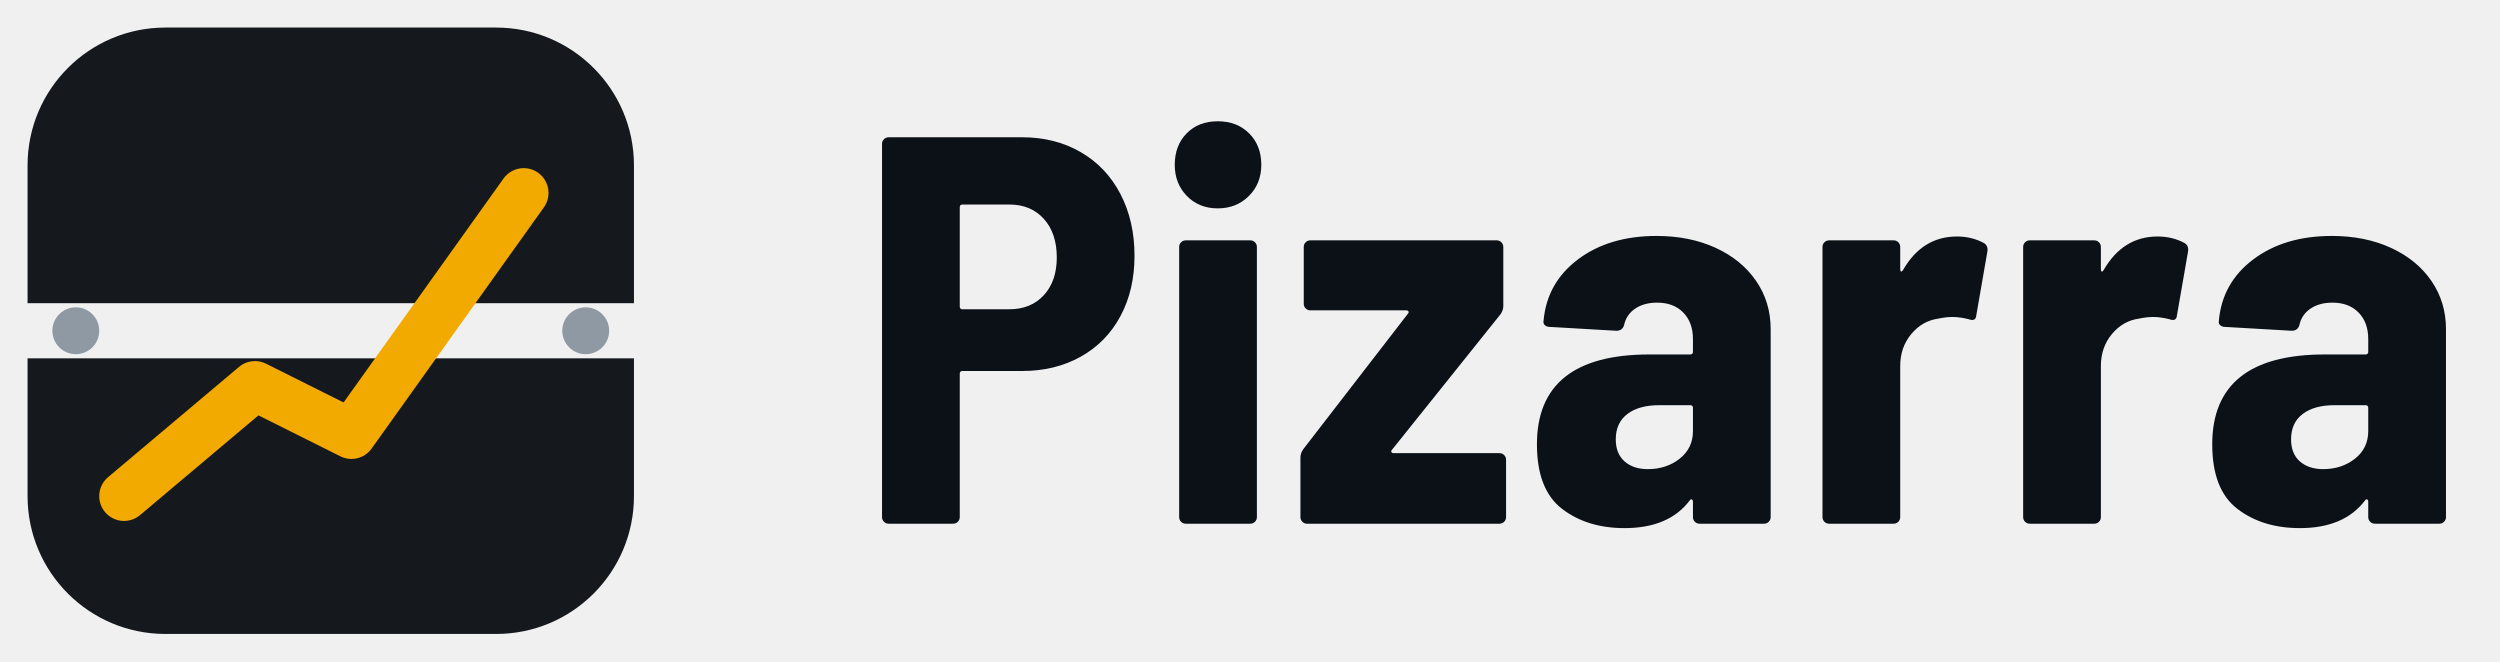
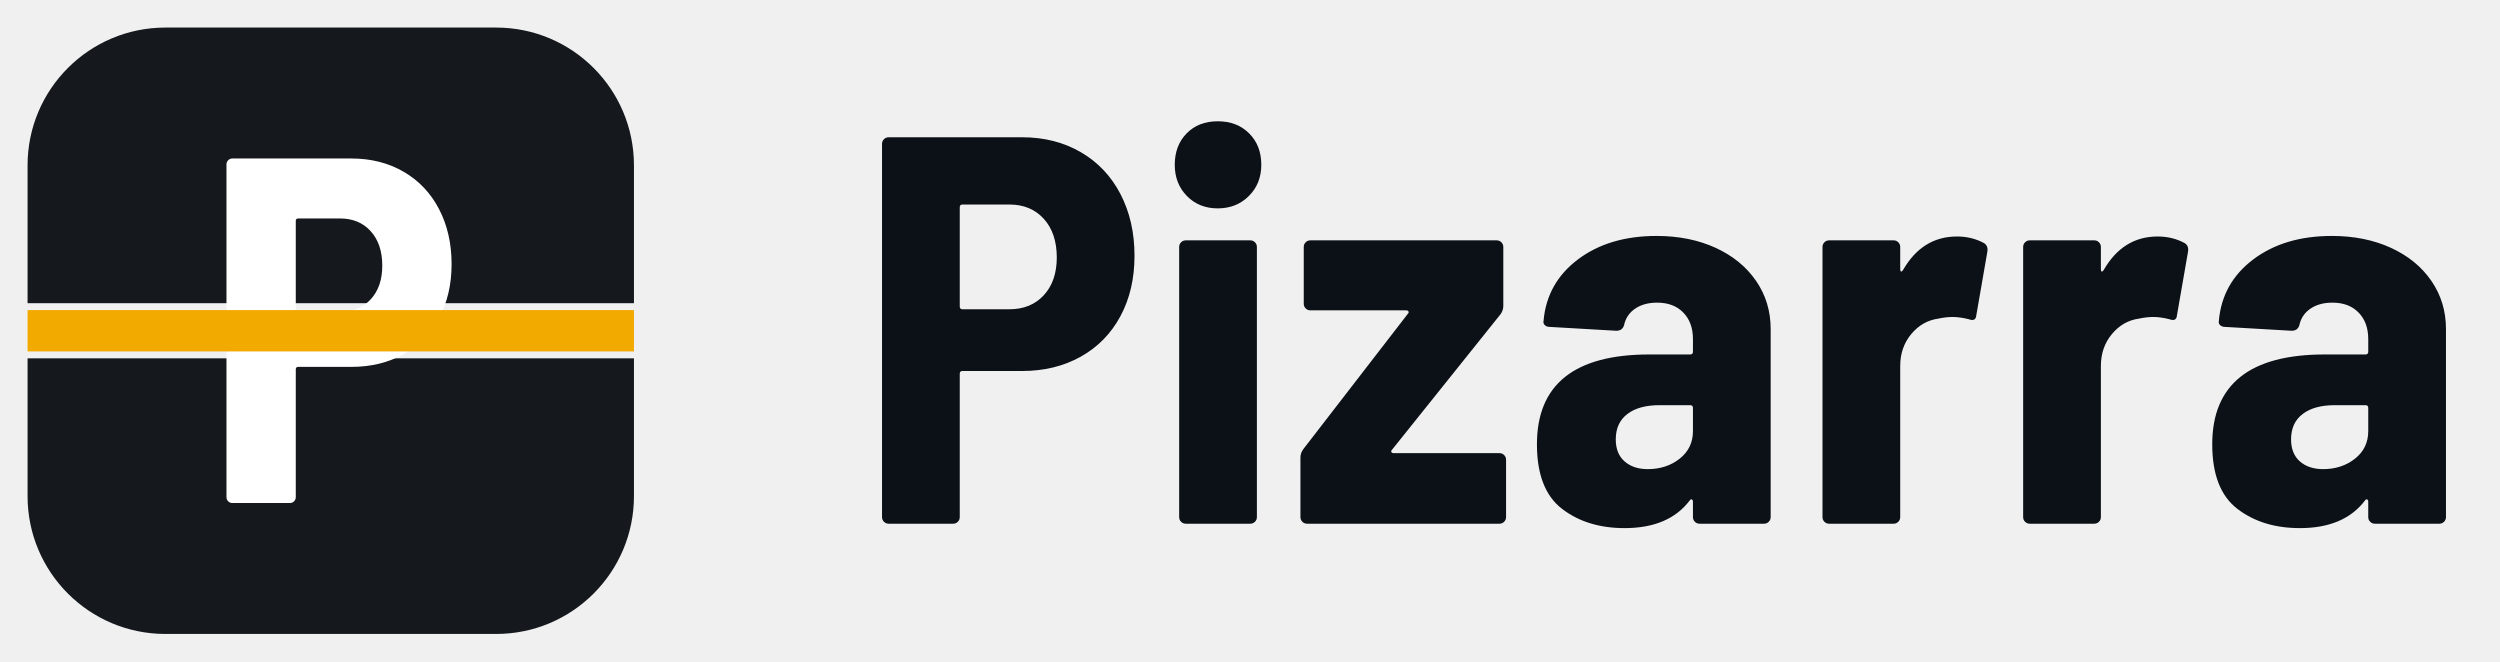
<svg xmlns="http://www.w3.org/2000/svg" viewBox="0 0 181.4 48" role="img" aria-label="Pizarra">
  <path d="M2 22V12A10 10 0 0 1 12 2h24a10 10 0 0 1 10 10v10z" fill="#15191D" />
  <path d="M2 26v10a10 10 0 0 0 10 10h24a10 10 0 0 0 10-10V26z" fill="#15191D" />
-   <path d="M9 36l9.5-8 7 3.5L38 14" fill="none" stroke="#F2A900" stroke-width="3.6" stroke-linecap="round" stroke-linejoin="round" />
-   <circle cx="5.5" cy="24" r="1.7" fill="#8E99A3" />
-   <circle cx="42.5" cy="24" r="1.7" fill="#8E99A3" />
+   <path d="M32.767 19.168Q32.767 21.379 31.857 23.073Q30.948 24.767 29.29 25.694Q27.631 26.621 25.492 26.621H21.64Q21.462 26.621 21.462 26.8V36.072Q21.462 36.25 21.337 36.375Q21.212 36.5 21.034 36.5H16.861Q16.683 36.5 16.558 36.375Q16.433 36.25 16.433 36.072V11.928Q16.433 11.75 16.558 11.625Q16.683 11.5 16.861 11.5H25.492Q27.631 11.5 29.29 12.463Q30.948 13.426 31.857 15.173Q32.767 16.921 32.767 19.168ZM27.738 19.275Q27.738 17.705 26.9 16.778Q26.062 15.851 24.671 15.851H21.64Q21.462 15.851 21.462 16.029V22.449Q21.462 22.627 21.64 22.627H24.671Q26.062 22.627 26.9 21.718Q27.738 20.808 27.738 19.275Z" fill="#FFFFFF" />
+   <rect x="2" y="22.5" width="44" height="3" fill="#F2A900" />
  <path d="M82.32 18.56Q82.32 21.04 81.3 22.94Q80.28 24.84 78.42 25.88Q76.56 26.92 74.16 26.92H69.84Q69.64 26.92 69.64 27.12V37.52Q69.64 37.72 69.5 37.86Q69.36 38.0 69.16 38.0H64.48Q64.28 38.0 64.14 37.86Q64.0 37.72 64.0 37.52V10.44Q64.0 10.24 64.14 10.1Q64.28 9.96 64.48 9.96H74.16Q76.56 9.96 78.42 11.04Q80.28 12.12 81.3 14.08Q82.32 16.04 82.32 18.56ZM76.68 18.68Q76.68 16.92 75.74 15.88Q74.8 14.84 73.24 14.84H69.84Q69.64 14.84 69.64 15.04V22.24Q69.64 22.44 69.84 22.44H73.24Q74.8 22.44 75.74 21.42Q76.68 20.4 76.68 18.68ZM85.24 11.96Q85.24 10.56 86.1 9.68Q86.96 8.8 88.36 8.8Q89.76 8.8 90.64 9.68Q91.52 10.56 91.52 11.96Q91.52 13.32 90.62 14.22Q89.72 15.12 88.36 15.12Q87.0 15.12 86.12 14.22Q85.24 13.32 85.24 11.96ZM85.56 37.52V17.92Q85.56 17.72 85.7 17.58Q85.84 17.44 86.04 17.44H90.72Q90.92 17.44 91.06 17.58Q91.2 17.72 91.2 17.92V37.52Q91.2 37.72 91.06 37.86Q90.92 38.0 90.72 38.0H86.04Q85.84 38.0 85.7 37.86Q85.56 37.72 85.56 37.52ZM94.36 37.52V33.2Q94.36 32.88 94.56 32.6L102.16 22.76Q102.24 22.68 102.2 22.6Q102.16 22.52 102.04 22.52H95.08Q94.88 22.52 94.74 22.38Q94.6 22.24 94.6 22.04V17.92Q94.6 17.72 94.74 17.58Q94.88 17.44 95.08 17.44H108.6Q108.8 17.44 108.94 17.58Q109.08 17.72 109.08 17.92V22.2Q109.08 22.52 108.88 22.8L101.0 32.64Q100.92 32.72 100.96 32.8Q101.0 32.88 101.12 32.88H108.8Q109.0 32.88 109.14 33.02Q109.28 33.16 109.28 33.36V37.52Q109.28 37.72 109.14 37.86Q109.0 38.0 108.8 38.0H94.84Q94.64 38.0 94.5 37.86Q94.36 37.72 94.36 37.52ZM128.48 23.88V37.52Q128.48 37.72 128.34 37.86Q128.2 38.0 128.0 38.0H123.32Q123.12 38.0 122.98 37.86Q122.84 37.72 122.84 37.52V36.4Q122.84 36.28 122.76 36.24Q122.68 36.2 122.6 36.32Q121.08 38.32 117.88 38.32Q115.16 38.32 113.34 36.92Q111.52 35.52 111.52 32.24Q111.52 25.72 119.68 25.72H122.64Q122.84 25.72 122.84 25.52V24.6Q122.84 23.4 122.14 22.68Q121.44 21.96 120.24 21.96Q119.28 21.96 118.64 22.4Q118.0 22.84 117.84 23.6Q117.72 24.0 117.28 24.0L112.44 23.72Q112.24 23.72 112.1 23.6Q111.96 23.48 112.0 23.28Q112.24 20.52 114.5 18.82Q116.76 17.12 120.2 17.12Q122.6 17.12 124.48 17.98Q126.36 18.84 127.42 20.38Q128.48 21.92 128.48 23.88ZM122.84 31.28V29.6Q122.84 29.4 122.64 29.4H120.4Q118.92 29.4 118.08 30.04Q117.24 30.68 117.24 31.88Q117.24 32.92 117.88 33.48Q118.52 34.04 119.56 34.04Q120.92 34.04 121.88 33.28Q122.84 32.52 122.84 31.28ZM143.96 17.64Q144.28 17.84 144.2 18.28L143.4 22.88Q143.36 23.36 142.84 23.16Q142.2 23.0 141.68 23.0Q141.2 23.0 140.64 23.12Q139.48 23.28 138.68 24.24Q137.88 25.2 137.88 26.56V37.52Q137.88 37.72 137.74 37.86Q137.6 38.0 137.4 38.0H132.72Q132.52 38.0 132.38 37.86Q132.24 37.72 132.24 37.52V17.92Q132.24 17.72 132.38 17.58Q132.52 17.44 132.72 17.44H137.4Q137.6 17.44 137.74 17.58Q137.88 17.72 137.88 17.92V19.52Q137.88 19.68 137.94 19.7Q138.0 19.72 138.08 19.6Q139.48 17.16 142.0 17.16Q143.08 17.16 143.96 17.64ZM158.52 17.64Q158.84 17.84 158.76 18.28L157.96 22.88Q157.92 23.36 157.4 23.16Q156.76 23.0 156.24 23.0Q155.76 23.0 155.2 23.12Q154.04 23.28 153.24 24.24Q152.44 25.2 152.44 26.56V37.52Q152.44 37.72 152.3 37.86Q152.16 38.0 151.96 38.0H147.28Q147.08 38.0 146.94 37.86Q146.8 37.72 146.8 37.52V17.92Q146.8 17.72 146.94 17.58Q147.08 17.44 147.28 17.44H151.96Q152.16 17.44 152.3 17.58Q152.44 17.72 152.44 17.92V19.52Q152.44 19.68 152.5 19.7Q152.56 19.72 152.64 19.6Q154.04 17.16 156.56 17.16Q157.64 17.16 158.52 17.64ZM177.48 23.88V37.52Q177.48 37.72 177.34 37.86Q177.2 38.0 177.0 38.0H172.32Q172.12 38.0 171.98 37.86Q171.84 37.72 171.84 37.52V36.4Q171.84 36.28 171.76 36.24Q171.68 36.2 171.6 36.32Q170.08 38.32 166.88 38.32Q164.16 38.32 162.34 36.92Q160.52 35.52 160.52 32.24Q160.52 25.72 168.68 25.72H171.64Q171.84 25.72 171.84 25.52V24.6Q171.84 23.4 171.14 22.68Q170.44 21.96 169.24 21.96Q168.28 21.96 167.64 22.4Q167.0 22.84 166.84 23.6Q166.72 24.0 166.28 24.0L161.44 23.72Q161.24 23.72 161.1 23.6Q160.96 23.48 161.0 23.28Q161.24 20.52 163.5 18.82Q165.76 17.12 169.2 17.12Q171.6 17.12 173.48 17.98Q175.36 18.84 176.42 20.38Q177.48 21.92 177.48 23.88ZM171.84 31.28V29.6Q171.84 29.4 171.64 29.4H169.4Q167.92 29.4 167.08 30.04Q166.24 30.68 166.24 31.88Q166.24 32.92 166.88 33.48Q167.52 34.04 168.56 34.04Q169.92 34.04 170.88 33.28Q171.84 32.52 171.84 31.28Z" fill="#0B1117" />
</svg>
